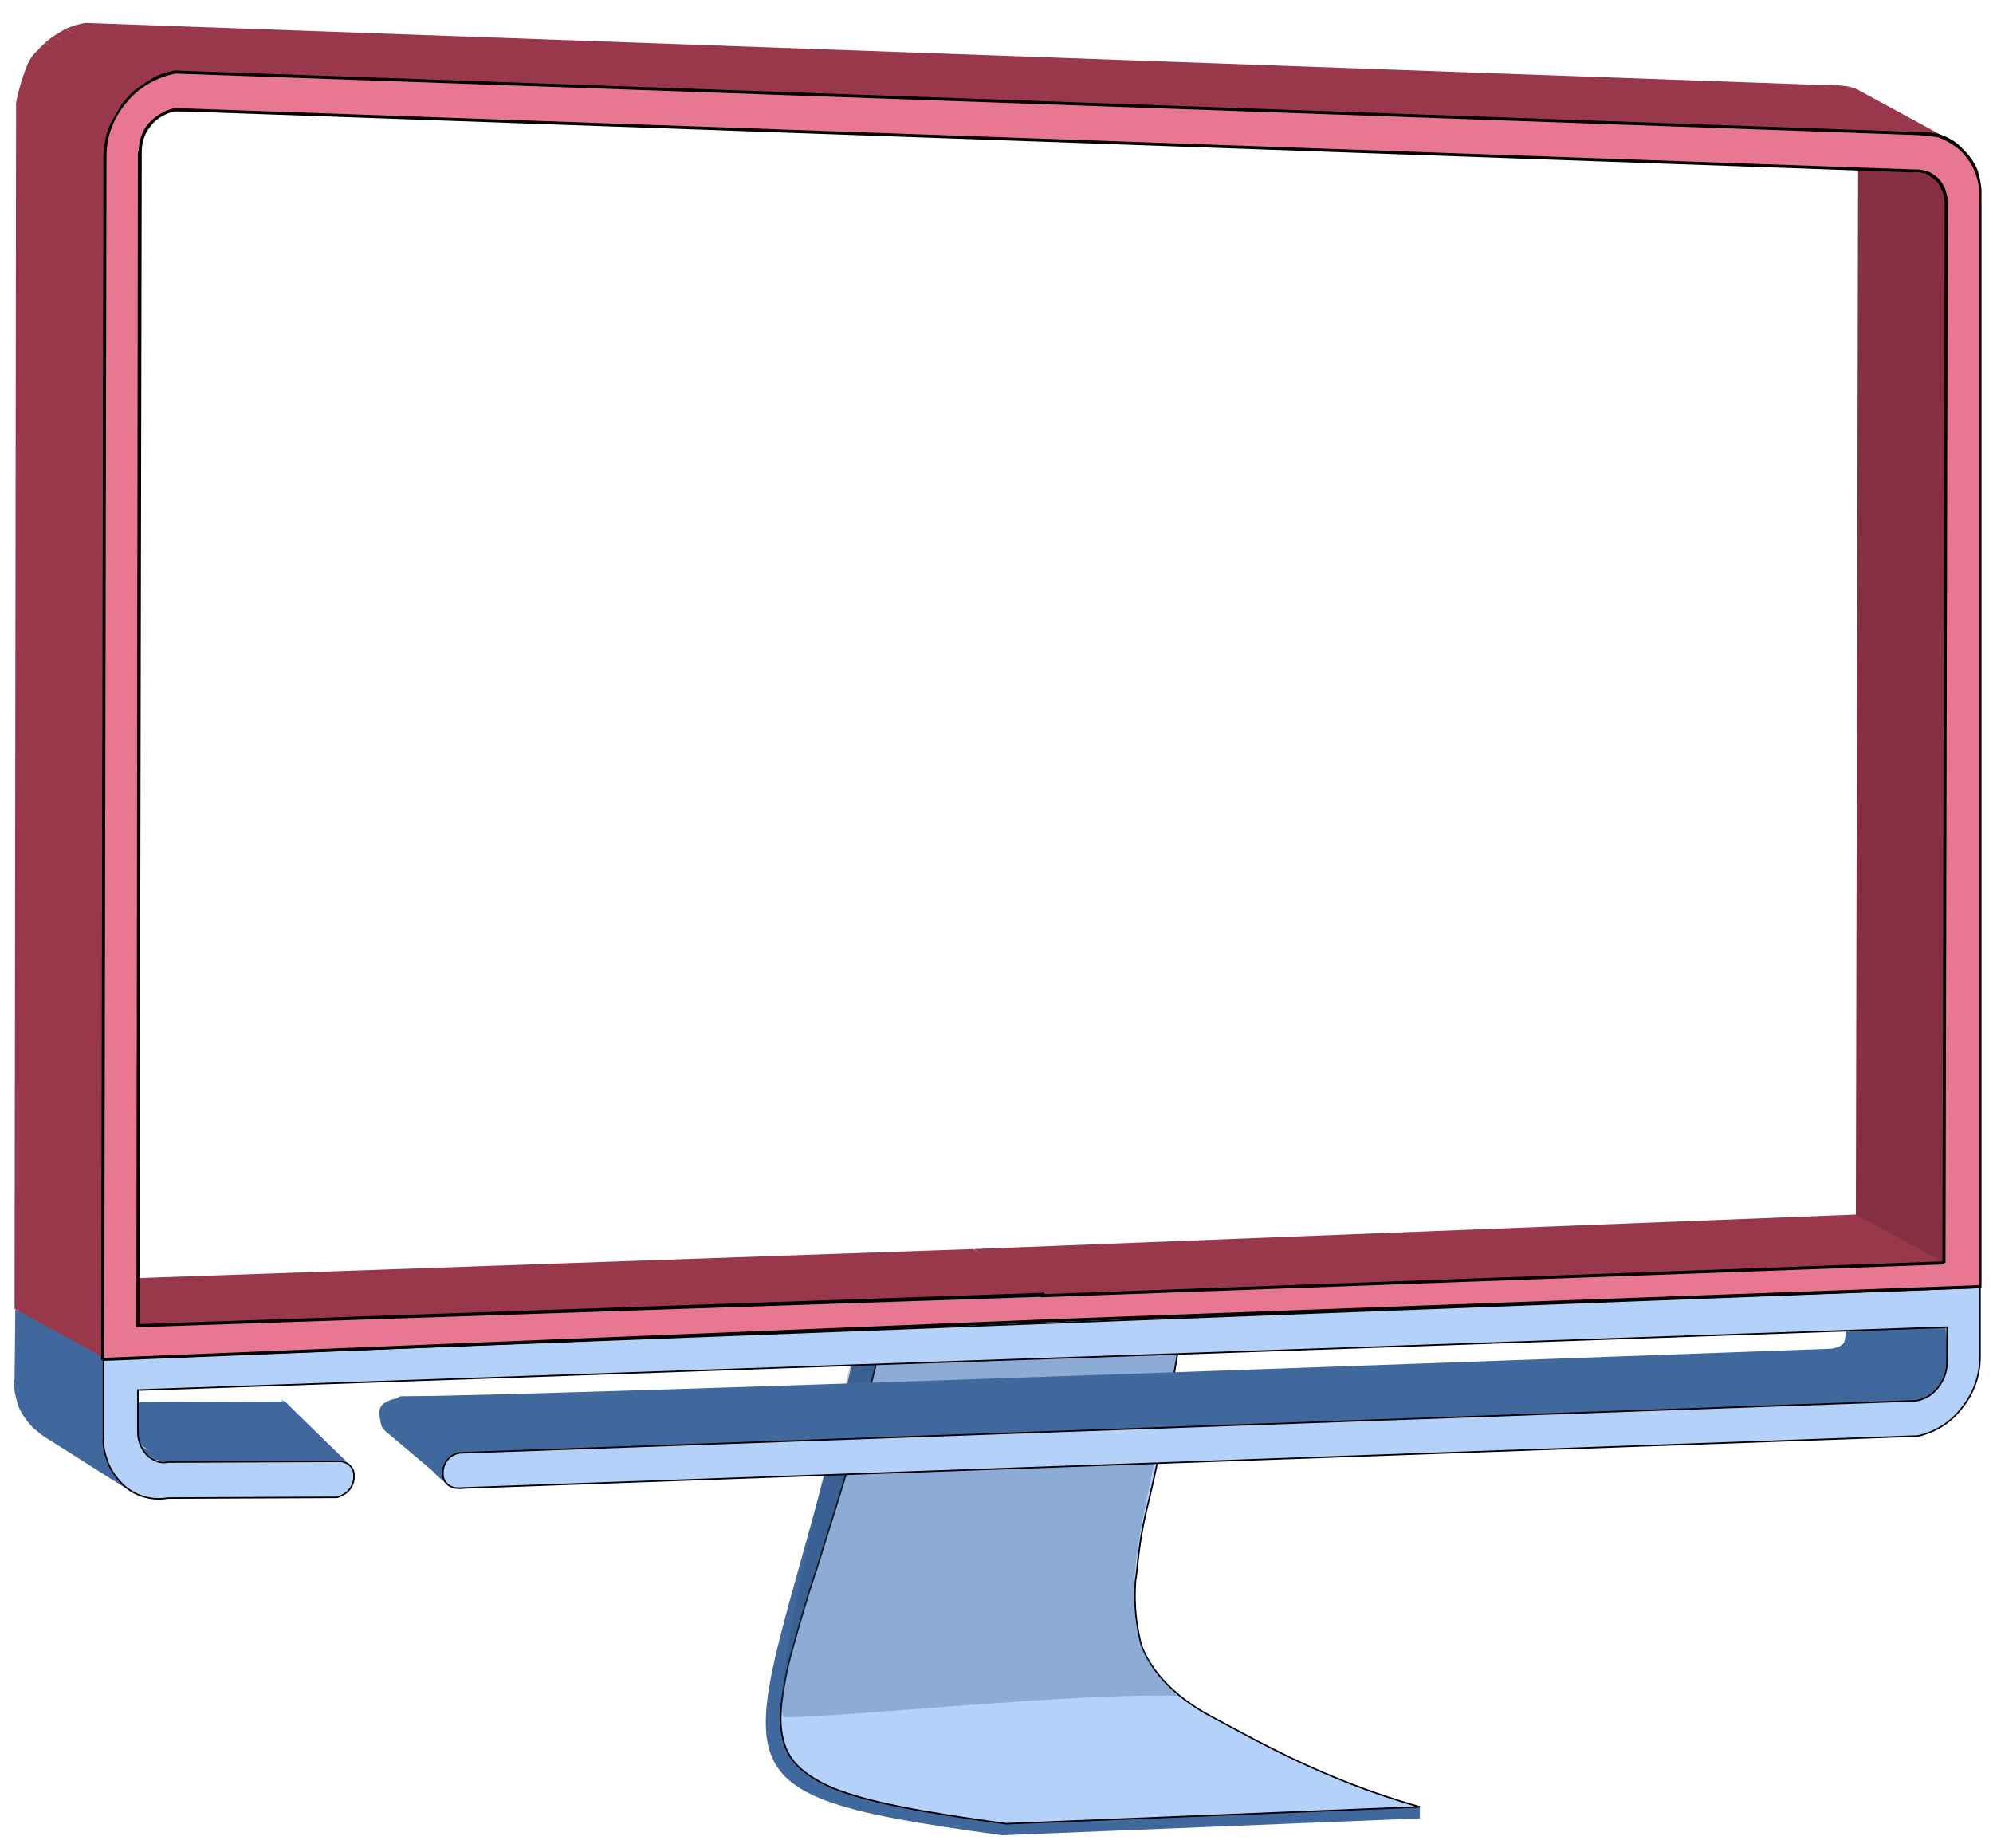
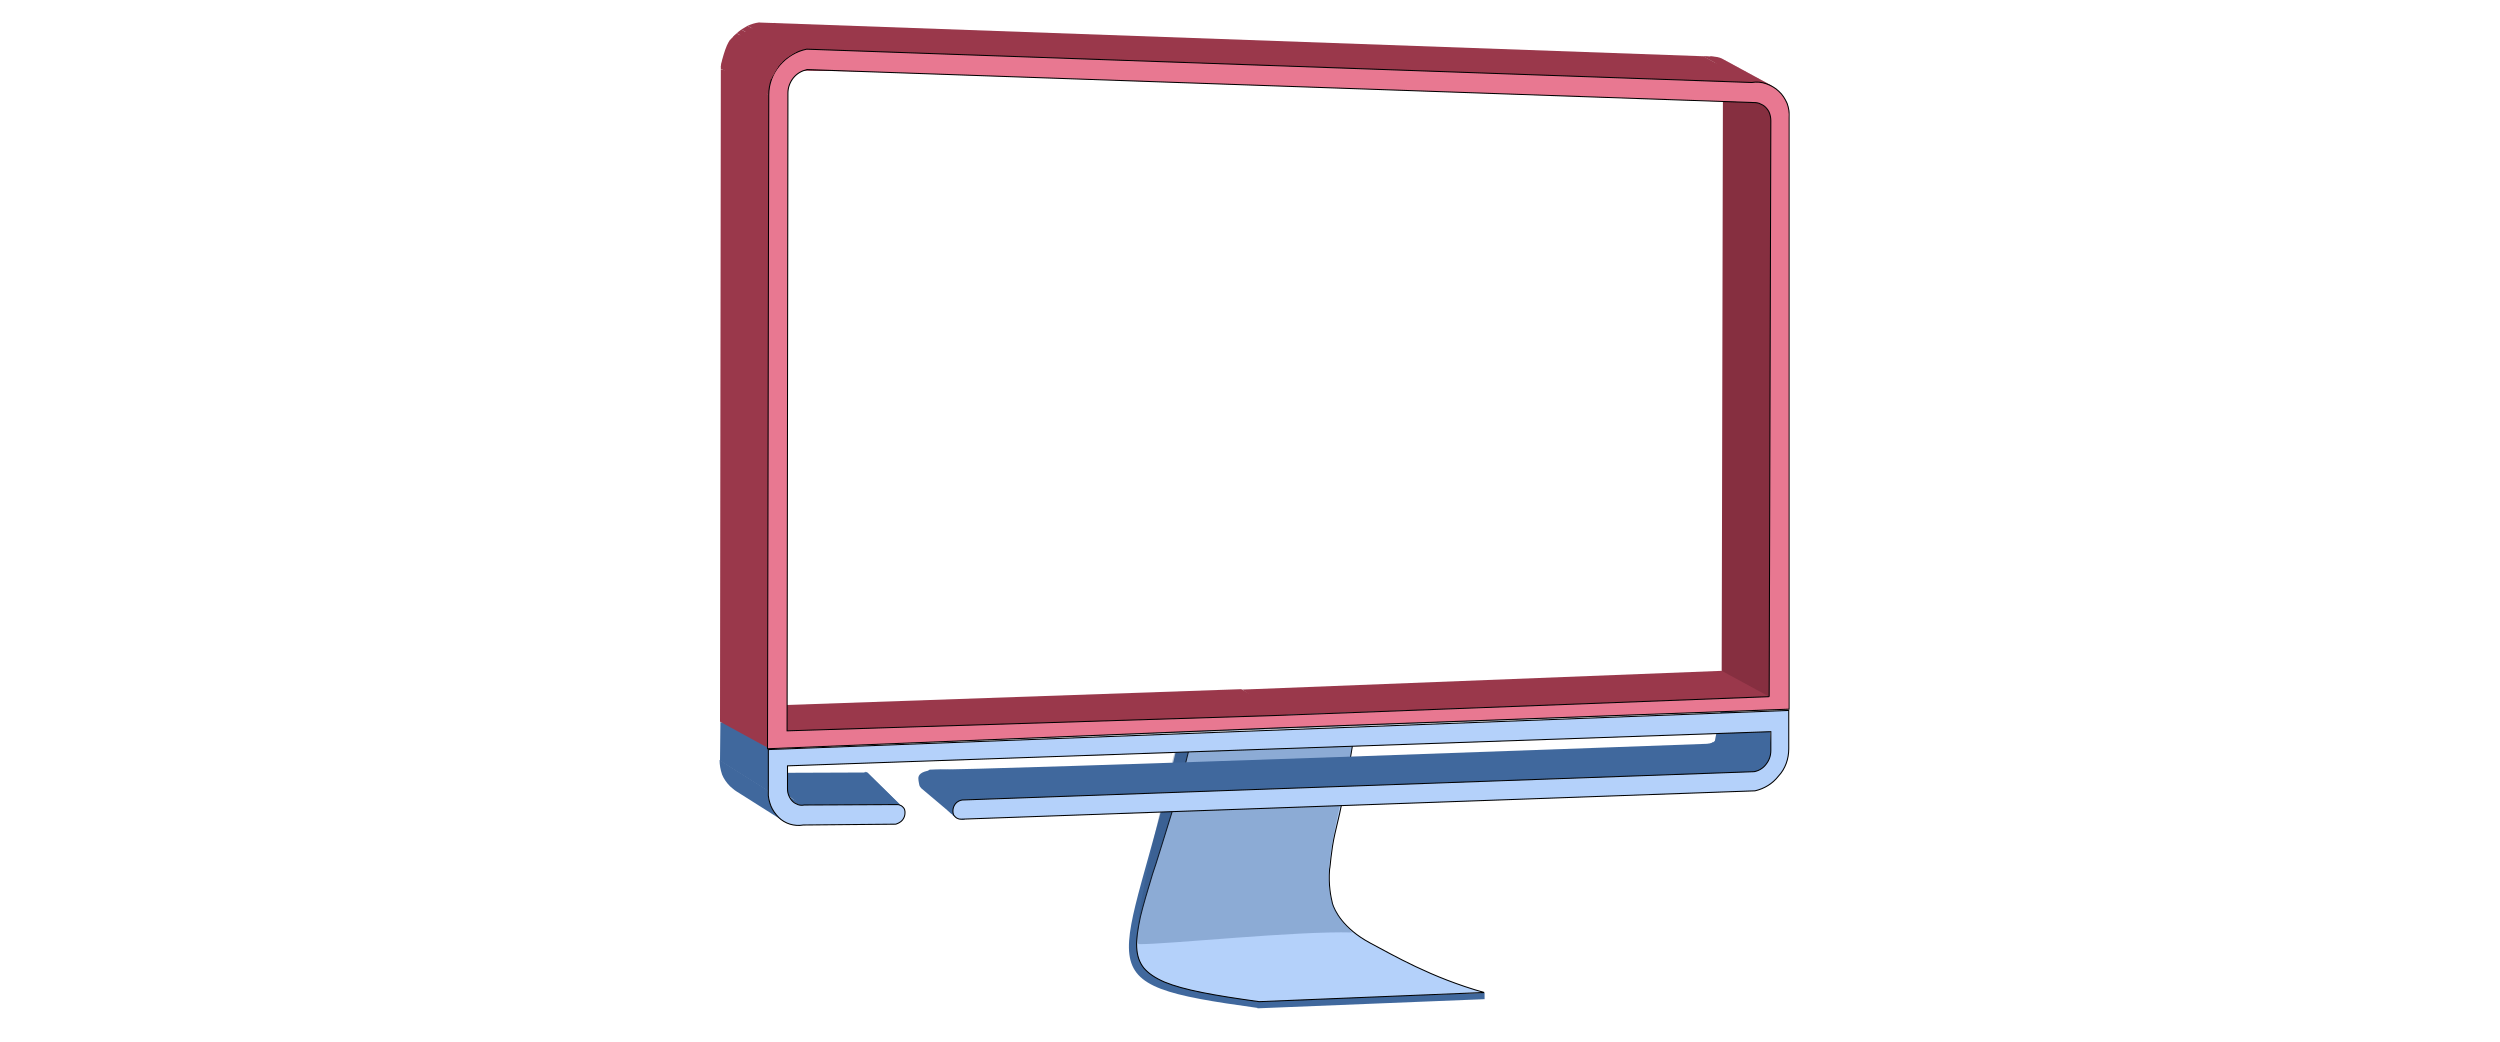
- <svg xmlns="http://www.w3.org/2000/svg" xmlns:xlink="http://www.w3.org/1999/xlink" version="1.1" id="Слой_1" x="0" y="0" viewBox="0 0 260.1 241.1" xml:space="preserve">
-   <style>.st2{fill:#40689d}.st3{fill:#b4d1fa;stroke:#000;stroke-width:.2}.st6{fill:#862f40}.st7{fill:#9a384b}</style>
+ <svg xmlns="http://www.w3.org/2000/svg" xmlns:xlink="http://www.w3.org/1999/xlink" version="1.1" id="Слой_1" x="0" y="0" viewBox="0 0 600 250" xml:space="preserve">
+   <style>.st2{fill:#40689d}.st3{fill:#b4d1fa;stroke:#000;stroke-width:.25}.st6{fill:#862f40}.st7{fill:#9a384b}</style>
  <defs>
-     <path id="SVGID_1_" d="M1.8-28l256.8 39v238L1.8 250z" />
+     <path id="SVGID_1_" d="M172.7-25.6l256.8 39v238l-256.8 1z" />
  </defs>
  <clipPath id="SVGID_2_">
    <use xlink:href="#SVGID_1_" overflow="visible" />
  </clipPath>
  <g clip-path="url(#SVGID_2_)">
    <defs>
-       <path id="SVGID_3_" d="M99.8 175l95-2v68l-95 2z" />
+       <path id="SVGID_3_" d="M270.8 177.4l95-2v68l-95 2z" />
    </defs>
    <clipPath id="SVGID_4_">
      <use xlink:href="#SVGID_3_" overflow="visible" />
    </clipPath>
    <g clip-path="url(#SVGID_4_)">
-       <path class="st2" d="M185.3 235.8v1.5l-54.5 2.2v-2l54.5-1.7zm-54.5 2.2v1.5c-43.5-6-32-7.6-19.5-62l4-.9c-12.6 53.8-26.7 47.7 15.5 61.4z" />
-       <path class="st3" d="M106.5 205c2.3-7.5 5.2-16 8.1-28.1l39.5-3c-1.6 10.4-3.1 17.6-4.6 23.7-1 4.4-1.1 7.9-1.3 8.6-.3 3.9.3 6.6.7 8.3.5 1.6 2.5 5.9 9 9.4 5.5 2.9 14.6 8.3 27.4 11.9l-54 2.2c-10.9-1.5-18.1-2.8-22.7-4.7-2.3-1-3.9-2.1-5-3.4-1.1-1.4-1.6-3-1.7-5s.3-4.4.9-7.3c.7-2.9 1.7-6.2 2.9-10.2.3-.8.5-1.6.8-2.4z" />
-       <path d="M102.5 224.1c-2.5 0 4.9-32.6 8.9-47.6l42.5-.9c-5.2 26.4-10.1 36.7-.2 45.7-13.6-.4-43.6 2.8-51.2 2.8z" fill="#2f527f" fill-opacity=".3" />
+       <path class="st2" d="M356.3 238.3v1.5l-54.5 2.2v-2l54.5-1.7zm-54.5 2.1v1.5c-43.5-6-32-7.6-19.5-62l4-.9c-12.6 53.9-26.7 47.8 15.5 61.4z" />
+       <path class="st3" d="M277.4 207.4c2.3-7.5 5.2-16 8.1-28.1l39.5-3c-1.6 10.4-3.1 17.6-4.6 23.7-1 4.4-1.1 7.9-1.3 8.6-.3 3.9.3 6.6.7 8.3.5 1.6 2.5 5.9 9 9.4 5.5 2.9 14.6 8.3 27.4 11.9l-54 2.2c-10.9-1.5-18.1-2.8-22.7-4.7-2.3-1-3.9-2.1-5-3.4-1.1-1.4-1.6-3-1.7-5s.3-4.4.9-7.3c.7-2.9 1.7-6.2 2.9-10.2.3-.8.5-1.6.8-2.4z" />
+       <path d="M273.4 226.6c-2.5 0 4.9-32.6 8.9-47.6l42.5-.9c-5.2 26.4-10.1 36.7-.2 45.7-13.6-.4-43.6 2.8-51.2 2.8z" fill="#2f527f" fill-opacity=".3" />
    </g>
-     <path class="st2" d="M246.5 184.3l-9.7-7.8c2.2-.4 6.9-1.7 7.2-1.9l7.2 7.7c-.4.1-4.3 1.9-4.7 2z" />
-     <path class="st2" d="M251.2 182.3l-11.6-6.3c.2-.1.4-.2.6-.4l11.6 6.3-.6.4zm.6-.4l-11.6-6.3c.2-.1.3-.2.5-.4l11.6 6.3c-.2.2-.4.3-.5.4zm.5-.4l-11.6-6.3.4-.4 11.6 6.3-.4.4z" />
-     <path class="st2" d="M252.7 181.1l-11.6-6.3v-.2c.1-.1.1-.2.2-.3l11.6 6.3-.2.3v.2z" />
-     <path class="st2" d="M252.6 181.6l-11.2-7.3c.1-.2.2-.4.3-.5l12.1 5.7c-.1.2-.7 2-.8 2.1" />
-     <path class="st2" d="M253.3 180.1l-11.5-6.3c0-.2.2-.5.3-.7l11.6 6.3c-.1.2-.2.5-.3.7" />
-     <path class="st2" d="M253.6 179.4l-11.6-6.3c.2-.6.3-1.2.3-1.8l11.6 6.3c.1.6 0 1.3-.3 1.8z" />
-     <path class="st2" d="M254.9 183.8l-14.5-7.1 1.9-9.8 11.6 6.3 1 10.6z" />
-     <path class="st2" d="M60.5 192.6s-11.4-10.4-8-10.4c12.6.2 186.6-6.2 186.6-6.2l15.2 7.6-193.8 9z" />
-     <path class="st2" d="M58.4 193.6l-7.7-6.5c-.3-.2-.6-.5-.8-.8s-.2-.7-.3-1.1c-.1-1-1.3-3.5 8.2-2.9l-.3 8.7c-.1.3-.2.6-.2 1s.2.7.4 1.1c.2.3 1.1.6 1.4.7" />
-     <path class="st2" d="M57.3 192.3l-6.5-6.4c0-.1.2-1.1 2-1.4l7.5 4.6c-.1.1-2.6 1.9-2.7 2" />
-     <path class="st2" d="M58 190.8l-7.2-5.9.2-.3 7.2 5.9-.2.3z" />
-     <path class="st2" d="M58.2 190.4l-7.3-5.8v.1l7.5 5.3-.2.4z" />
-     <path class="st2" d="M58.4 190.2l-7.3-5.4.2-.2 7.3 5.4-.2.2z" />
-     <path class="st2" d="M58.6 190l-7.7-3.9 1-1.3 7 4.9-.3.3" />
-     <path class="st2" d="M58.9 189.8l-6.9-5 .4-.2 6.9 5-.4.2z" />
-     <path class="st2" d="M59.6 194.2c-4.7-1.6-6.8-9.4-6.8-9.4.2-.1.4-.2.7-.2l6.4 4.7c1.2 3.2 1.6 5.6-.3 4.9zM43.8 191l-7.3-8c.3-.1.5-.1.8 0l7.8 7.7c-.3-.1-1 .2-1.3.3z" />
-     <path class="st2" d="M44.9 190.6l-8.2-7.9c.1 0 .2.1.4.2l8.2 7.9c-.2-.1-.3-.2-.4-.2zm.3.2l-8.1-7.9 8.1 7.9m-22.5.8L10.5 183l26.3-.1 7.6 8.2-21.7.5zm-2.7-1.3L8.3 183h.1l11.6 7.3" />
-     <path class="st2" d="M20.1 190.4L8.4 183c.2.1.4.2.6.2l11.6 7.3c-.1.1-.3 0-.5-.1z" />
-     <path class="st2" d="M20.7 190.6l-11.6-7.3c.4.1.9 1.1 1.3 1l11.6 6.4c-.5.1-.9.1-1.3-.1m-3.2 4.3l-11.7-7.4c-.5-.3-1-.8-1.5-1.2-.8-.8-1.5-1.8-1.9-2.8-.4-1.2-.6-2.3-.6-3.5l11.6 7.3c0 1.2.2 2.3.6 3.4.4 1.1 1.1 2 1.9 2.9.5.4 1 .8 1.5 1.1" />
-     <path class="st2" d="M13.5 187.5l-11.6-7.3.1-9.3 12.6 3.2-1.1 13.4z" />
-     <path d="M13.6 177.2L3.8 171l244.9-9.5 9.8 6.3-244.9 9.4z" fill="#7f94b1" />
-     <path class="st3" d="M255.9 183.9c-1.4 1.8-3.4 3-5.6 3.5l-190.4 6.8c-.3 0-.6 0-.8-.1-.3-.1-.5-.2-.7-.4s-.4-.4-.5-.7-.1-.6-.1-.8c0-.6.2-1.2.6-1.7.4-.5 1-.8 1.6-.9l190.1-6.8c1.1-.2 2.1-.8 2.8-1.7.8-1 1.2-2.1 1.2-3.4v-4.5h-.1l-235.9 8.2H18v5.5c0 .6.1 1.1.3 1.6.2.5.5 1 .9 1.4.4.4.8.6 1.3.8s1 .2 1.5.1l22.1-.1c.3 0 .6 0 .8.1.3.1.5.2.7.4s.4.4.5.7.1.5.1.8c0 .6-.2 1.2-.6 1.7-.4.5-1 .8-1.6 1l-22.1.1c-1.1.2-2.2.1-3.2-.2s-2-.9-2.7-1.6c-.8-.8-1.5-1.8-1.9-2.8-.4-1.1-.7-2.2-.6-3.3v-10.2l244.9-9.4v9.2c0 2.4-.9 4.8-2.5 6.7z" />
-     <path class="st6" d="M253.8 166.4l-11.6-6.1.3-140.1 11.6 5.3-.3 140.9z" />
-     <path class="st6" d="M254 26.6l-11.6-6.3c0-.8-.2-1.5-.5-2.2-.4-.7-.9-1.2-1.6-1.6l11.7 6.3c.7.4 1.2.9 1.6 1.6s.6 1.4.4 2.2" />
-     <path class="st7" d="M249.5 17.4l-11.7-6.3c1.2-.1 2.6.2 3.2.2l11.6 6.3c-1-.3-2.1-.3-3.1-.2z" />
-     <path class="st7" d="M246.5 19.5l-7-8.4c.5.1 2.1 0 3.3.8l11.6 6.3c-.4-.2-7.4 1.5-7.9 1.3z" />
-     <path class="st7" d="M254.1 18.1l-11.6-6.3.3.2 11.6 6.3-.3-.2zm-117.9 151l-9.1-6.1 115.1-4.5 11.6 6.3-117.6 4.3z" />
-     <path class="st7" d="M18 173l-11.8-5.8L127 163l10.3 5.7L18 173zM16.3 14.5L11.2 3l226.7 8.1 11.6 6.3-233.2-2.9z" />
-     <path class="st7" d="M13.6 177.2l-11.7-6.4.2-156.7c5.1 1.4 7.5 2.9 11.6 6.3l-.1 156.8z" />
-     <path class="st7" d="M13.7 20.5L2.1 14.1c0-1.3 1.8-10.1 13-11l5.1 7c-.5 1.3-6.5 9.1-6.5 10.4z" />
-     <path d="M249.5 17.4c1.2-.2 2.4-.1 3.5.3s2.2 1 3 1.8c.9.8 1.5 1.8 2 2.9.4 1.1.6 2.3.5 3.5v141.9l-122.7 4.5-122.5 5 .3-156.9c0-2.6.9-5.1 2.6-7.1s4-3.4 6.5-3.9l226.8 8zm4.2 147.4l.3-138.2c0-.6-.1-1.2-.3-1.8s-.6-1.1-1-1.5-1-.7-1.5-.9c-.6-.2-1.2-.2-1.8-.2L22.8 14.3c-1.3.3-2.4.9-3.3 2-.8 1-1.3 2.3-1.3 3.6L18 173l117.8-3.7 117.9-4.5" fill="#e87891" />
-     <path d="M249.5 17.4v-.2.2zm9 8.6h-.2.2zm0 141.9v.2h.2v-.2h-.2zm-122.6 4.5v.2-.2zm-122.5 4.9h-.2v.2h.2v-.2zm.3-156.9h-.2.2zm9.1-11v-.2.2zM254 26.6h-.2.2zm-4.5-4.3v-.2.2zm-226.7-8v-.2.2zm-4.6 5.5H18h.2zM18 173h-.2v.2h.2v-.2zm117.9-5.6v-.2.2zM249.5 17.6c1 0 2.7.2 3.4.3l.1-.4c-1-.3-2.5-.3-3.6-.3l.1.4zm3.4.3c1.1.4 2.1 1 3 1.8l.3-.2c-.8-1-2.1-1.7-3.2-2l-.1.4zm3 1.8c.8.8 1.5 1.8 1.9 2.9l.4-.1c-.4-1.1-1.1-2.2-2-3l-.3.2zm1.9 2.9c.4 1.1.6 2.3.5 3.4h.3c.1-1.1-.1-2.5-.5-3.7l-.3.3zm.5 3.4v141.9h.4V26h-.4zm.2 141.7l-122.7 4.5.1.4 122.7-4.5-.1-.4zm-122.6 4.5l-122.5 5 .1.4 122.5-5-.1-.4zm-122.3 5.1l.3-156.9h-.4l-.3 156.9h.4zm.3-156.9c0-2.6.9-5 2.6-7l-.3-.3c-1.7 2-2.6 4.6-2.7 7.3h.4zm2.6-7c1.6-2 3.9-3.3 6.4-3.8l-.1-.4c-2.6.5-5 1.9-6.6 4l.3.2zm6.4-3.8l226.6 8-.1-.4-226.6-8 .1.4zm231 155.2l.3-138.2h-.4l-.3 138.2h.4zm.3-138.2c0-.6-.1-1.3-.3-1.8l-.4.1c.2.5.3 1.1.3 1.7h.4zm-.3-1.8c-.2-.6-.6-1.2-1-1.6l-.2.4c.4.4.6.9.8 1.4l.4-.2zm-1-1.6c-.5-.4-1-.8-1.6-.9l-.1.3c.5.2 1 .6 1.5 1l.2-.4zm-1.6-.9c-.6-.2-1.2-.2-1.9-.2l.1.4c.6-.1 1.1 0 1.7.1l.1-.3zm-1.9-.2l-226.6-8 .1.4 226.7 8-.2-.4zm-226.6-8c-1.3.3-2.5 1-3.4 2l.3.3c.8-1 1.9-1.6 3.2-1.9l-.1-.4zm-3.4 2c-.9 1-1.3 2.4-1.3 3.7h.4c0-1.3.4-2.5 1.3-3.5l-.4-.2zM18 19.8L17.8 173h.4l.3-153.2H18zm0 153.4l118.7-4-.5-.5L18 172.8v.4zm117.8-3.9l118-4.3-.1-.4-118 4.3.1.4z" />
-     <path class="st7" d="M14.2 16.6L2.1 14.1c.2-.5 1-4.2 1.3-4.7L15 15.1c-.3.5-.6 1-.8 1.5z" />
-     <path class="st7" d="M14.7 15.6L2.1 13.8c-.2-.3 1.3-5.9 2.2-6.5l11.5 6.4c-.2.5-.9 1.5-1.1 1.9z" />
-     <path class="st7" d="M15.7 13.9L4.1 7.5c.2-.4 1-1.1 1.3-1.4l11.1 6.7c-.3.6-.6.6-.8 1.1z" />
-     <path class="st7" d="M16.6 12.8L5 6.5c.3-.3.6-.7.9-.9l11.6 6.3c-.4.2-.7.6-.9.9" />
-     <path class="st7" d="M17.5 11.9L5.9 5.6c.3-.3.7-.6 1.1-.9L18.7 11c-.4.3-.9.5-1.2.9" />
-     <path class="st7" d="M18.7 11L7 4.7l1.5-.9 11.6 6.3c-.5.3-1 .6-1.4.9z" />
-     <path class="st7" d="M19.8 10L8.5 3.8c.9-.4 1.8-.7 2.7-.8l11.2 6.2c-.9.1-1.5.3-2.5 1" />
+     <path class="st2" d="M417.4 186.8l-9.7-7.8c2.2-.4 6.9-1.7 7.2-1.9l7.2 7.7c-.3.1-4.3 1.8-4.7 2z" />
+     <path class="st2" d="M422.1 184.8l-11.6-6.3c.2-.1.4-.2.6-.4l11.6 6.3-.6.4zm.7-.4l-11.6-6.3c.2-.1.3-.2.5-.4l11.6 6.3c-.3.2-.4.3-.5.4zm.5-.4l-11.6-6.3.4-.4 11.6 6.3-.4.4z" />
+     <path class="st2" d="M423.6 183.6l-11.6-6.3v-.2c.1-.1.1-.2.2-.3l11.6 6.3-.2.3v.2z" />
+     <path class="st2" d="M423.5 184.1l-11.2-7.3c.1-.2.2-.4.3-.5l12.1 5.7c-.1.2-.7 2-.8 2.1" />
+     <path class="st2" d="M424.3 182.6l-11.5-6.3c0-.2.2-.5.3-.7l11.6 6.3c-.1.2-.2.5-.3.7" />
+     <path class="st2" d="M424.5 181.8l-11.6-6.3c.2-.6.3-1.2.3-1.8l11.6 6.3c.2.6.1 1.3-.3 1.8z" />
+     <path class="st2" d="M425.8 186.3l-14.5-7.1 1.9-9.8 11.6 6.3 1 10.6z" />
+     <path class="st2" d="M231.4 195.1s-11.4-10.4-8-10.4c12.6.2 186.6-6.2 186.6-6.2l15.2 7.6-193.8 9z" />
+     <path class="st2" d="M229.3 196.1l-7.7-6.5c-.3-.2-.6-.5-.8-.8s-.2-.7-.3-1.1c-.1-1-1.3-3.5 8.2-2.9l-.3 8.7c-.1.3-.2.6-.2 1s.2.7.4 1.1c.2.3 1.1.6 1.4.7" />
+     <path class="st2" d="M228.2 194.8l-6.5-6.4c0-.1.2-1.1 2-1.4l7.5 4.6c-.1.1-2.6 1.9-2.7 2" />
+     <path class="st2" d="M228.9 193.3l-7.2-5.9.2-.3 7.2 5.9-.2.3z" />
+     <path class="st2" d="M229.1 192.8l-7.3-5.8v.1l7.5 5.3-.2.4z" />
+     <path class="st2" d="M229.3 192.6l-7.3-5.4.2-.2 7.3 5.4-.2.2z" />
+     <path class="st2" d="M229.5 192.4l-7.7-3.9 1-1.3 7 4.9-.3.3" />
+     <path class="st2" d="M229.8 192.3l-6.9-5 .4-.2 6.9 5-.4.2z" />
+     <path class="st2" d="M230.5 196.6c-4.7-1.6-6.8-9.4-6.8-9.4.2-.1.4-.2.7-.2l6.4 4.7c1.3 3.2 1.6 5.7-.3 4.9zm-15.8-3.2l-7.3-8c.3-.1.5-.1.8 0l7.8 7.7c-.3-.1-1 .2-1.3.3z" />
+     <path class="st2" d="M215.8 193.1l-8.2-7.9c.1 0 .2.1.4.2l8.2 7.9c-.2-.2-.2-.2-.4-.2zm.3.2l-8.1-7.9 8.1 7.9m-22.5.8l-12.2-8.6 26.3-.1 7.6 8.2-21.7.5zm-2.7-1.3l-11.7-7.3h.1l11.6 7.3m.1 0l-11.7-7.4c.2.1.4.2.6.2l11.6 7.3c-.1.2-.3 0-.5-.1z" />
+     <path class="st2" d="M191.6 193.1l-11.6-7.3c.4.1.9 1.1 1.3 1l11.6 6.4c-.5.1-.9.1-1.3-.1m-3.2 4.2l-11.7-7.4c-.5-.3-1-.8-1.5-1.2-.8-.8-1.5-1.8-1.9-2.8-.4-1.2-.6-2.3-.6-3.5l11.6 7.3c0 1.2.2 2.3.6 3.4.4 1.1 1.1 2 1.9 2.9.5.4 1 .8 1.5 1.1" />
+     <path class="st2" d="M184.4 189.9l-11.6-7.3.1-9.3 12.6 3.2-1.1 13.4z" />
+     <path d="M184.5 179.6l-9.8-6.2 244.9-9.5 9.8 6.3c.1.1-244.8 9.4-244.9 9.4z" fill="#7f94b1" />
+     <path class="st3" d="M426.8 186.3c-1.4 1.8-3.4 3-5.6 3.5l-190.4 6.8c-.3 0-.6 0-.8-.1-.3-.1-.5-.2-.7-.4s-.4-.4-.5-.7-.1-.6-.1-.8c0-.6.2-1.2.6-1.7s1-.8 1.6-.9l190.1-6.8c1.1-.2 2.1-.8 2.8-1.7.8-1 1.2-2.1 1.2-3.4v-4.5l-235.9 8.2h-.1v5.5c0 .6.1 1.1.3 1.6s.5 1 .9 1.4c.4.4.8.6 1.3.8s1 .2 1.5.1l22.1-.1c.3 0 .6 0 .8.1.3.1.5.2.7.4s.4.4.5.7.1.5.1.8c0 .6-.2 1.2-.6 1.7s-1 .8-1.6 1l-22.2.2c-1.1.2-2.2.1-3.2-.2s-2-.9-2.7-1.6c-.8-.8-1.5-1.8-1.9-2.8-.4-1.1-.7-2.2-.6-3.3v-10.2l244.9-9.4v9.2c0 2.4-.8 4.8-2.5 6.6z" />
+     <path class="st6" d="M424.8 168.8l-11.6-6.1.3-140.1 11.6 5.3-.3 140.9z" />
+     <path class="st6" d="M425 29l-11.6-6.3c0-.8-.2-1.5-.5-2.2-.4-.7-.9-1.2-1.6-1.6l11.7 6.3c.7.4 1.2.9 1.6 1.6s.5 1.4.4 2.2" />
+     <path class="st7" d="M420.4 19.8l-11.7-6.3c1.2-.1 2.6.2 3.2.2l11.6 6.3c-1-.3-2-.3-3.1-.2z" />
+     <path class="st7" d="M417.4 21.9l-7-8.4c.5.1 2.1 0 3.3.8l11.6 6.3c-.3-.2-7.3 1.5-7.9 1.3z" />
+     <path class="st7" d="M425 20.5l-11.6-6.3.3.2 11.6 6.3c.1 0-.3-.2-.3-.2zM307.2 171.6l-9.1-6.1 115.1-4.5 11.6 6.3-117.6 4.3z" />
+     <path class="st7" d="M188.9 175.4l-11.8-5.8 120.8-4.2 15 8.3-124 1.7zm-1.7-158.5l-5.1-11.5 226.7 8.1 11.6 6.3s-233.1-2.9-233.2-2.9z" />
+     <path class="st7" d="M184.5 179.6l-11.7-6.4.2-156.6c5.1 1.4 7.5 2.9 11.6 6.3l-.1 156.7z" />
+     <path class="st7" d="M184.6 22.9L173 16.5c0-1.3 1.8-10.1 13-11l5.1 7c-.5 1.3-6.5 9.1-6.5 10.4z" />
+     <path d="M420.4 19.8c1.2-.2 2.4-.1 3.5.3s2.2 1 3 1.8c.9.8 1.5 1.8 2 2.9.4 1.1.6 2.3.5 3.5v141.9l-122.7 4.5-122.5 5 .3-156.9c0-2.6.9-5.1 2.6-7.1 1.7-2 4-3.4 6.5-3.9l226.8 8zm4.2 147.4L425 29c0-.6-.1-1.2-.3-1.8s-.6-1.1-1-1.5-1-.7-1.5-.9c-.6-.2-1.2-.2-1.8-.2l-226.7-7.9c-1.3.3-2.4.9-3.3 2-.8 1-1.3 2.3-1.3 3.6l-.2 153.1 117.8-3.7 117.9-4.5" fill="#e87891" stroke="#000" stroke-width=".25" />
+     <path class="st7" d="M185.1 19L173 16.5c.2-.5 1-4.2 1.3-4.7l11.6 5.7c-.3.5-.6 1-.8 1.5z" />
+     <path class="st7" d="M185.6 18L173 16.2c-.2-.3 1.3-5.9 2.2-6.5l11.5 6.4c-.2.5-.9 1.5-1.1 1.9z" />
+     <path class="st7" d="M186.6 16.3L175 9.9c.2-.4 1-1.1 1.3-1.4l11.1 6.7c-.3.6-.6.6-.8 1.1z" />
+     <path class="st7" d="M187.5 15.2l-11.6-6.3c.3-.3.6-.7.9-.9l11.6 6.3c-.4.2-.7.6-.9.9" />
+     <path class="st7" d="M188.4 14.3L176.8 8c.3-.3.7-.6 1.1-.9l11.7 6.3c-.4.3-.9.5-1.2.9" />
+     <path class="st7" d="M189.6 13.4l-11.7-6.3 1.5-.9 11.6 6.3c-.5.3-1 .6-1.4.9z" />
+     <path class="st7" d="M190.7 12.4l-11.3-6.2c.9-.4 1.8-.7 2.7-.8l11.2 6.2c-.9.1-1.5.3-2.5 1" />
  </g>
</svg>
